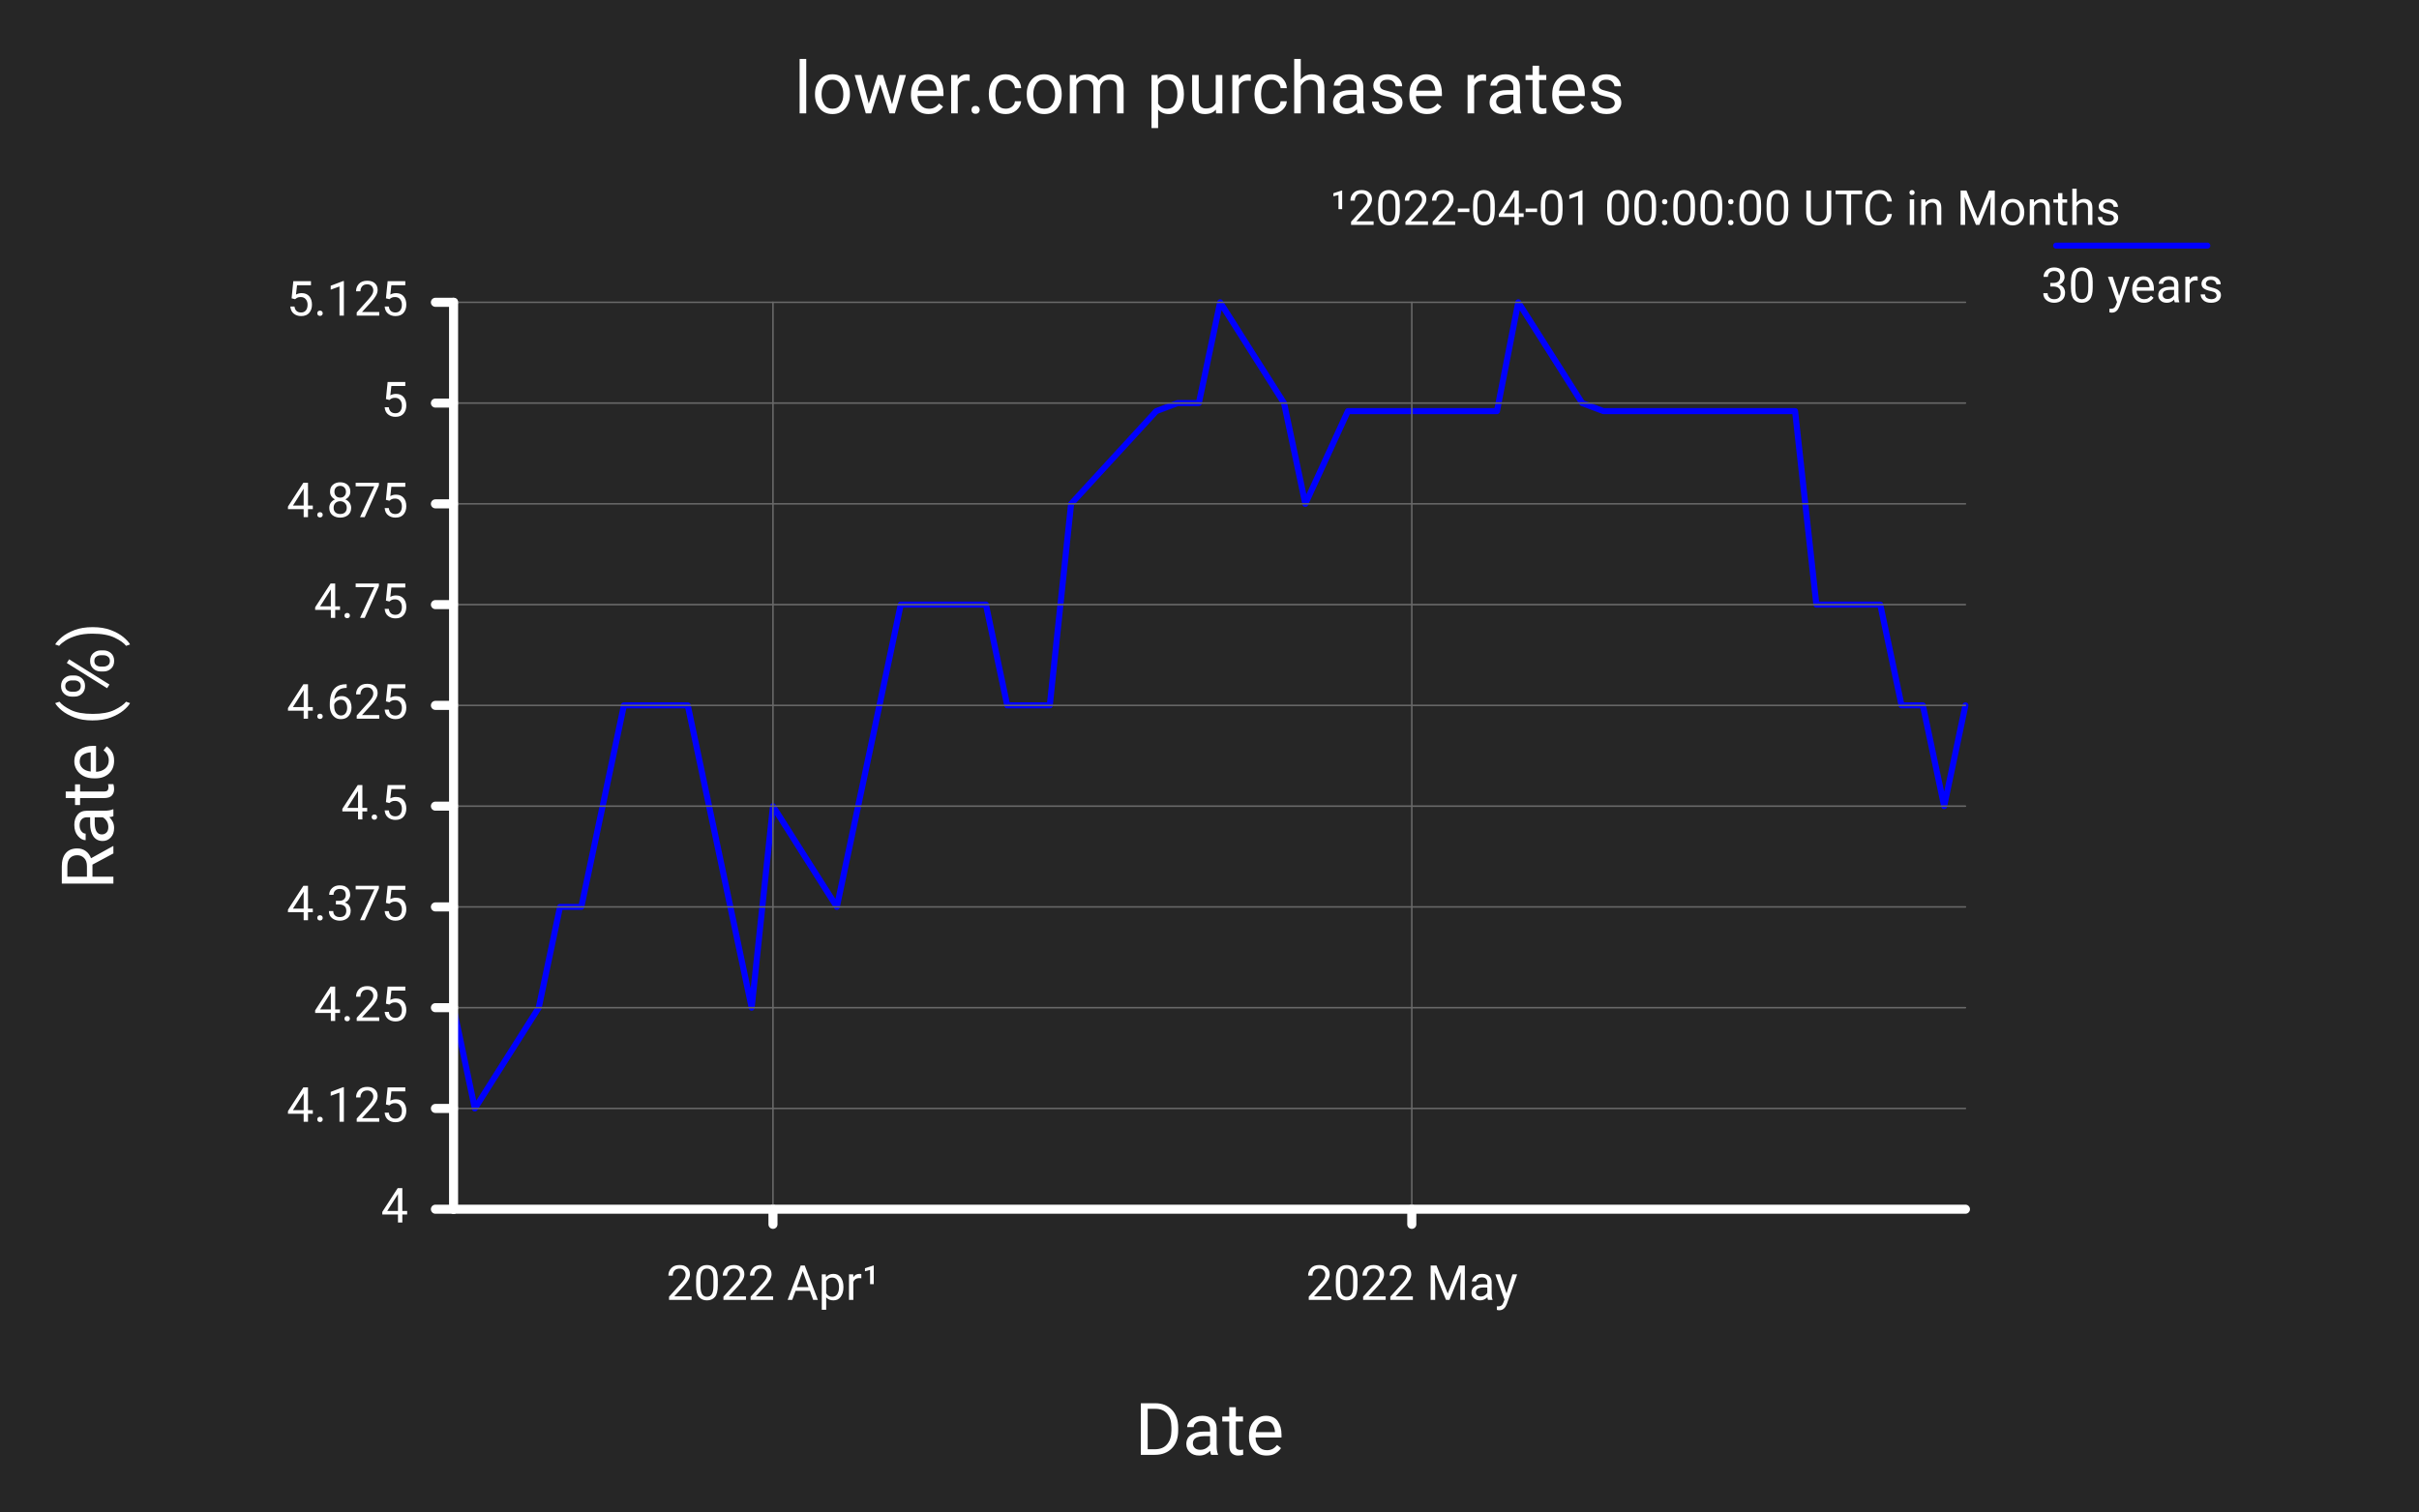
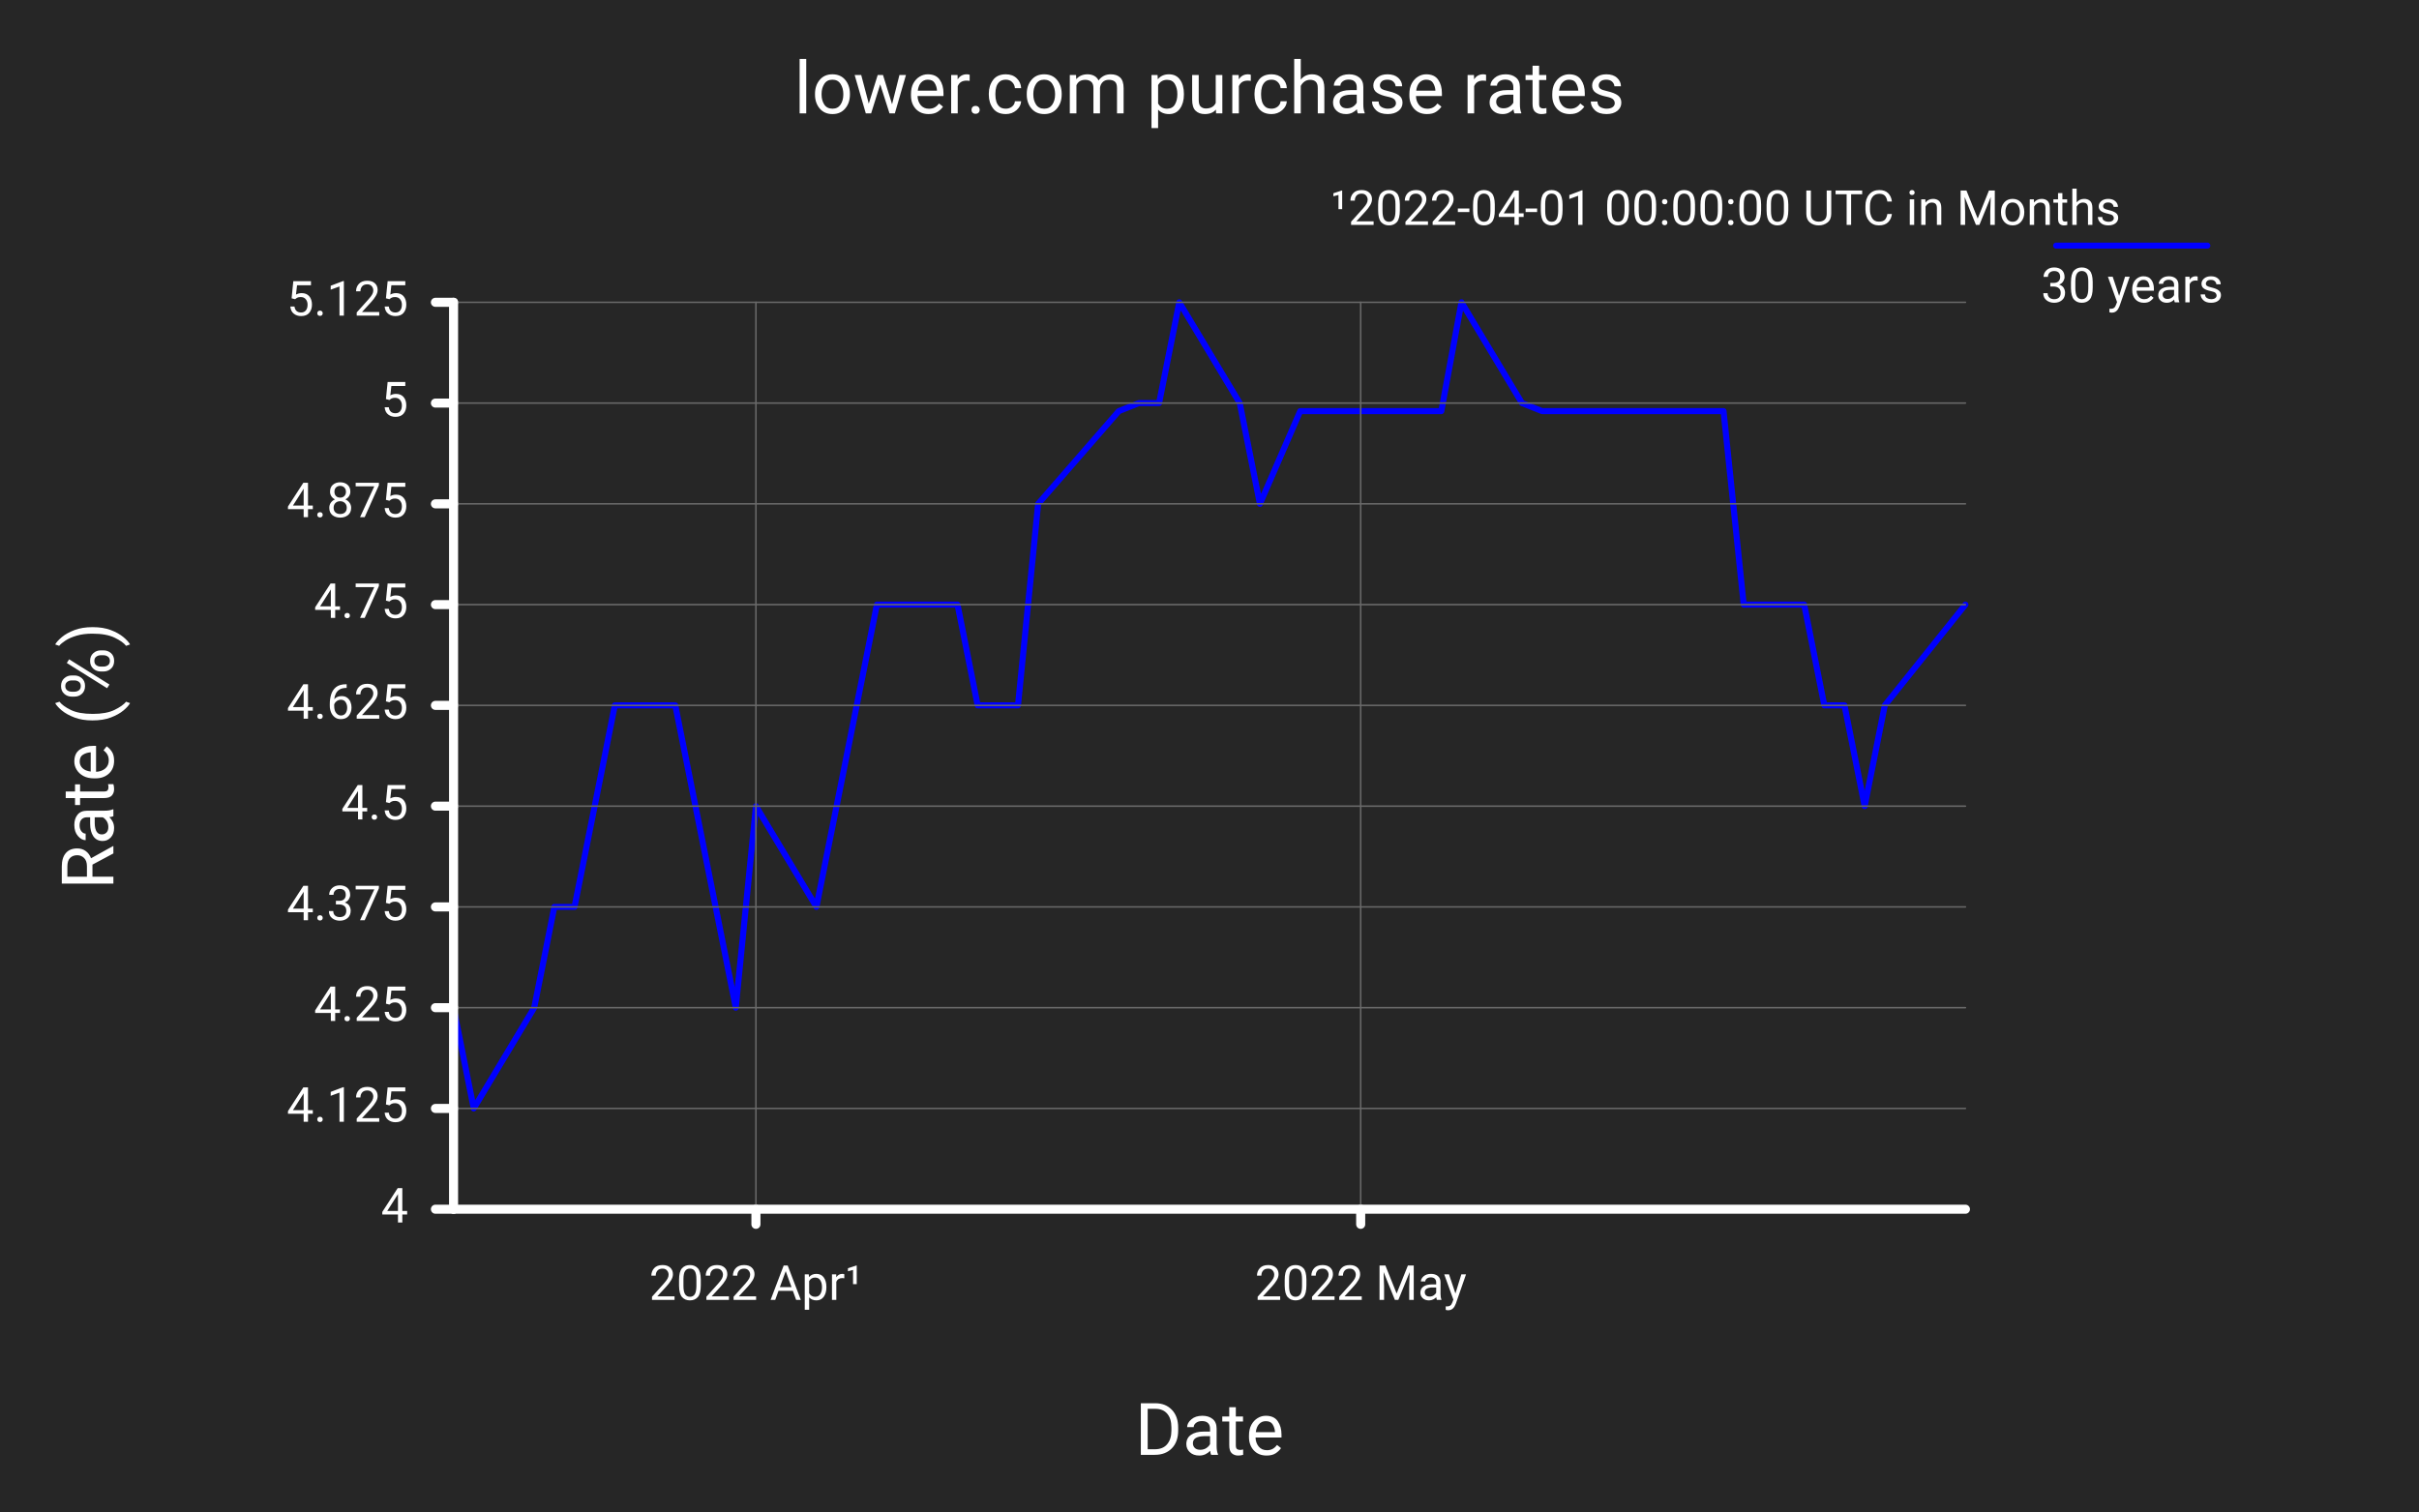
<svg xmlns="http://www.w3.org/2000/svg" class="poloto" width="800" height="500" viewBox="0 0 800 500">
  <style>.poloto{stroke-linecap:round;stroke-linejoin:round;font-family:Roboto,sans-serif;font-size:16px;}.poloto_background{fill:#262626;}.poloto_scatter{stroke-width:7}.poloto_tick_line{stroke:dimgray;stroke-width:0.5}.poloto_line{stroke-width:2}.poloto_text{fill: white;}.poloto_axis_lines{stroke: white;stroke-width:3;fill:none;stroke-dasharray:none}.poloto_title{font-size:24px;dominant-baseline:start;text-anchor:middle;}.poloto_xname{font-size:24px;dominant-baseline:start;text-anchor:middle;}.poloto_yname{font-size:24px;dominant-baseline:start;text-anchor:middle;}.poloto0stroke{stroke:blue;}.poloto1stroke{stroke:red;}.poloto2stroke{stroke:green;}.poloto3stroke{stroke:gold;}.poloto4stroke{stroke:aqua;}.poloto5stroke{stroke:lime;}.poloto6stroke{stroke:orange;}.poloto7stroke{stroke:chocolate;}.poloto0fill{fill:blue;}.poloto1fill{fill:red;}.poloto2fill{fill:green;}.poloto3fill{fill:gold;}.poloto4fill{fill:aqua;}.poloto5fill{fill:lime;}.poloto6fill{fill:orange;}.poloto7fill{fill:chocolate;}</style>
  <circle r="1e5" class="poloto_background" />
  <text class="poloto_text poloto_legend_text" x="675" y="100">30 years</text>
  <line class="poloto_line poloto_legend_icon poloto0stroke poloto0legend" stroke="black" x1="680" x2="730" y1="81.25" y2="81.25" />
-   <path class="poloto_line poloto0stroke" fill="none" stroke="black" d=" M 150.00 333.33 L 157.04 366.67 L 178.17 333.33 L 185.21 300.00 L 192.25 300.00 L 192.25 300.00 L 206.34 233.33 L 227.46 233.33 L 234.51 266.67 L 241.55 300.00 L 248.59 333.33 L 255.63 266.67 L 276.76 300.00 L 283.80 266.67 L 290.85 233.33 L 297.89 200.00 L 304.93 200.00 L 326.06 200.00 L 333.10 233.33 L 340.14 233.33 L 347.18 233.33 L 354.23 166.67 L 382.39 136.00 L 389.44 133.33 L 396.48 133.33 L 403.52 100.00 L 424.65 133.33 L 431.69 166.67 L 445.77 136.00 L 452.82 136.00 L 473.94 136.00 L 480.99 136.00 L 488.03 136.00 L 495.07 136.00 L 502.11 100.00 L 523.24 133.33 L 530.28 136.00 L 530.28 136.00 L 537.32 136.00 L 544.37 136.00 L 551.41 136.00 L 572.54 136.00 L 579.58 136.00 L 586.62 136.00 L 586.62 136.00 L 593.66 136.00 L 600.70 200.00 L 621.83 200.00 L 628.87 233.33 L 635.92 233.33 L 642.96 266.67 L 650.00 233.33" />
+   <path class="poloto_line poloto0stroke" fill="none" stroke="black" d=" M 150.00 333.33 L 156.67 366.67 L 176.67 333.33 L 183.33 300.00 L 190.00 300.00 L 190.00 300.00 L 203.33 233.33 L 223.33 233.33 L 230.00 266.67 L 236.67 300.00 L 243.33 333.33 L 250.00 266.67 L 270.00 300.00 L 276.67 266.67 L 283.33 233.33 L 290.00 200.00 L 296.67 200.00 L 316.67 200.00 L 323.33 233.33 L 330.00 233.33 L 336.67 233.33 L 343.33 166.67 L 370.00 136.00 L 376.67 133.33 L 383.33 133.33 L 390.00 100.00 L 410.00 133.33 L 416.67 166.67 L 430.00 136.00 L 436.67 136.00 L 456.67 136.00 L 463.33 136.00 L 470.00 136.00 L 476.67 136.00 L 483.33 100.00 L 503.33 133.33 L 510.00 136.00 L 510.00 136.00 L 516.67 136.00 L 523.33 136.00 L 530.00 136.00 L 550.00 136.00 L 556.67 136.00 L 563.33 136.00 L 563.33 136.00 L 570.00 136.00 L 576.67 200.00 L 596.67 200.00 L 603.33 233.33 L 610.00 233.33 L 616.67 266.67 L 623.33 233.33 L 650.00 200.00" />
  <text class="poloto_labels poloto_text poloto_title" x="400" y="37.5">lower.com purchase rates</text>
  <text class="poloto_labels poloto_text poloto_xname" x="400" y="481.25">Date</text>
  <text class="poloto_labels poloto_text poloto_yname" transform="rotate(-90,37.5,250)" x="37.5" y="250">Rate (%)</text>
  <text class="poloto_tick_labels poloto_text" dominant-baseline="middle" text-anchor="start" x="150" y="70" />
  <line class="poloto_axis_lines" stroke="black" x1="150" x2="144" y1="400" y2="400" />
  <line class="poloto_tick_line" stroke="black" x1="150" x2="650" y1="400" y2="400" />
  <text class="poloto_tick_labels poloto_text" dominant-baseline="middle" text-anchor="end" x="135" y="400">4</text>
  <line class="poloto_axis_lines" stroke="black" x1="150" x2="144" y1="366.667" y2="366.667" />
  <line class="poloto_tick_line" stroke="black" x1="150" x2="650" y1="366.667" y2="366.667" />
  <text class="poloto_tick_labels poloto_text" dominant-baseline="middle" text-anchor="end" x="135" y="366.667">4.125</text>
  <line class="poloto_axis_lines" stroke="black" x1="150" x2="144" y1="333.333" y2="333.333" />
  <line class="poloto_tick_line" stroke="black" x1="150" x2="650" y1="333.333" y2="333.333" />
  <text class="poloto_tick_labels poloto_text" dominant-baseline="middle" text-anchor="end" x="135" y="333.333">4.25</text>
  <line class="poloto_axis_lines" stroke="black" x1="150" x2="144" y1="300" y2="300" />
  <line class="poloto_tick_line" stroke="black" x1="150" x2="650" y1="300" y2="300" />
  <text class="poloto_tick_labels poloto_text" dominant-baseline="middle" text-anchor="end" x="135" y="300">4.375</text>
  <line class="poloto_axis_lines" stroke="black" x1="150" x2="144" y1="266.667" y2="266.667" />
  <line class="poloto_tick_line" stroke="black" x1="150" x2="650" y1="266.667" y2="266.667" />
  <text class="poloto_tick_labels poloto_text" dominant-baseline="middle" text-anchor="end" x="135" y="266.667">4.5</text>
  <line class="poloto_axis_lines" stroke="black" x1="150" x2="144" y1="233.333" y2="233.333" />
  <line class="poloto_tick_line" stroke="black" x1="150" x2="650" y1="233.333" y2="233.333" />
  <text class="poloto_tick_labels poloto_text" dominant-baseline="middle" text-anchor="end" x="135" y="233.333">4.625</text>
  <line class="poloto_axis_lines" stroke="black" x1="150" x2="144" y1="200" y2="200" />
  <line class="poloto_tick_line" stroke="black" x1="150" x2="650" y1="200" y2="200" />
  <text class="poloto_tick_labels poloto_text" dominant-baseline="middle" text-anchor="end" x="135" y="200">4.75</text>
  <line class="poloto_axis_lines" stroke="black" x1="150" x2="144" y1="166.667" y2="166.667" />
  <line class="poloto_tick_line" stroke="black" x1="150" x2="650" y1="166.667" y2="166.667" />
  <text class="poloto_tick_labels poloto_text" dominant-baseline="middle" text-anchor="end" x="135" y="166.667">4.875</text>
  <line class="poloto_axis_lines" stroke="black" x1="150" x2="144" y1="133.333" y2="133.333" />
  <line class="poloto_tick_line" stroke="black" x1="150" x2="650" y1="133.333" y2="133.333" />
  <text class="poloto_tick_labels poloto_text" dominant-baseline="middle" text-anchor="end" x="135" y="133.333">5</text>
  <line class="poloto_axis_lines" stroke="black" x1="150" x2="144" y1="100" y2="100" />
  <line class="poloto_tick_line" stroke="black" x1="150" x2="650" y1="100" y2="100" />
  <text class="poloto_tick_labels poloto_text" dominant-baseline="middle" text-anchor="end" x="135" y="100">5.125</text>
  <text class="poloto_tick_labels poloto_text" dominant-baseline="middle" text-anchor="start" x="440" y="70">¹2022-04-01 00:00:00 UTC in Months</text>
-   <line class="poloto_axis_lines" stroke="black" x1="255.634" x2="255.634" y1="400" y2="405" />
-   <line class="poloto_tick_line" stroke="black" x1="255.634" x2="255.634" y1="400" y2="100" />
-   <text class="poloto_tick_labels poloto_text" dominant-baseline="start" text-anchor="middle" x="255.634" y="430">2022 Apr¹</text>
-   <line class="poloto_axis_lines" stroke="black" x1="466.901" x2="466.901" y1="400" y2="405" />
-   <line class="poloto_tick_line" stroke="black" x1="466.901" x2="466.901" y1="400" y2="100" />
-   <text class="poloto_tick_labels poloto_text" dominant-baseline="start" text-anchor="middle" x="466.901" y="430">2022 May</text>
+   <line class="poloto_axis_lines" stroke="black" x1="250" x2="250" y1="400" y2="405" />
+   <line class="poloto_tick_line" stroke="black" x1="250" x2="250" y1="400" y2="100" />
+   <text class="poloto_tick_labels poloto_text" dominant-baseline="start" text-anchor="middle" x="250" y="430">2022 Apr¹</text>
+   <line class="poloto_axis_lines" stroke="black" x1="450" x2="450" y1="400" y2="405" />
+   <line class="poloto_tick_line" stroke="black" x1="450" x2="450" y1="400" y2="100" />
+   <text class="poloto_tick_labels poloto_text" dominant-baseline="start" text-anchor="middle" x="450" y="430">2022 May</text>
  <path stroke="black" fill="none" class="poloto_axis_lines" d=" M 150 400 L 650 400" />
  <path stroke="black" fill="none" class="poloto_axis_lines" d=" M 150 400 L 150 100" />
</svg>
